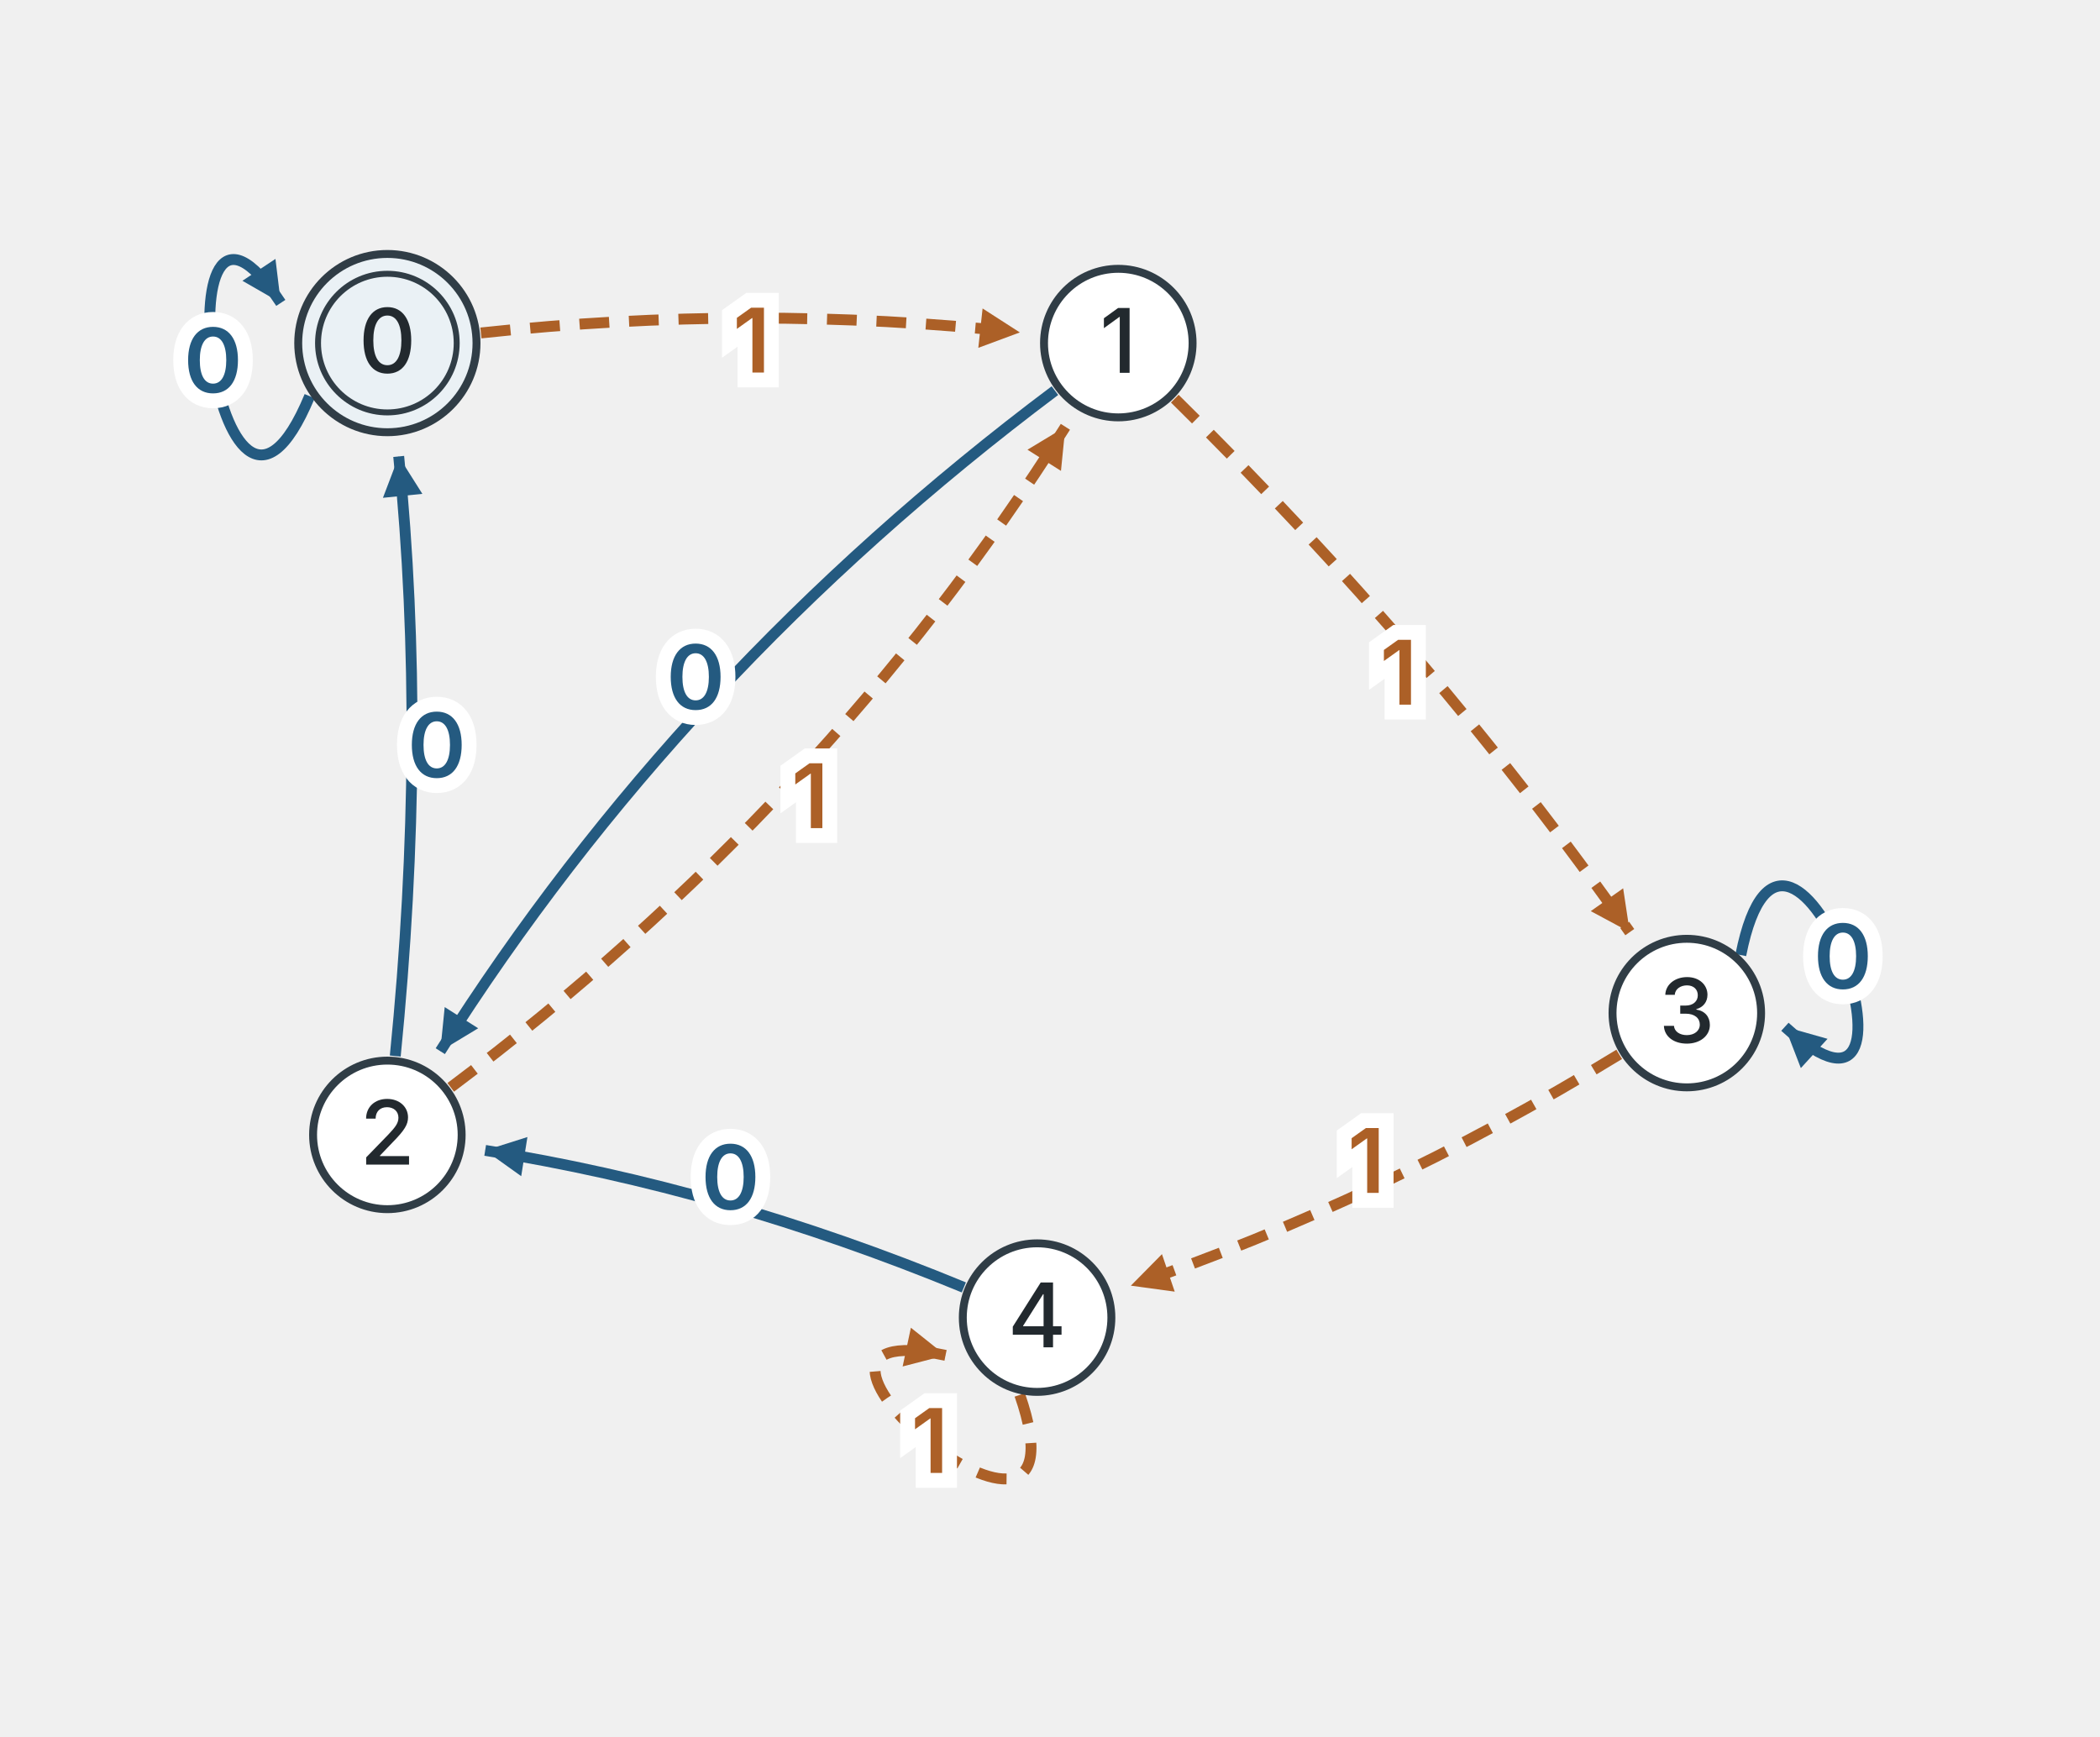
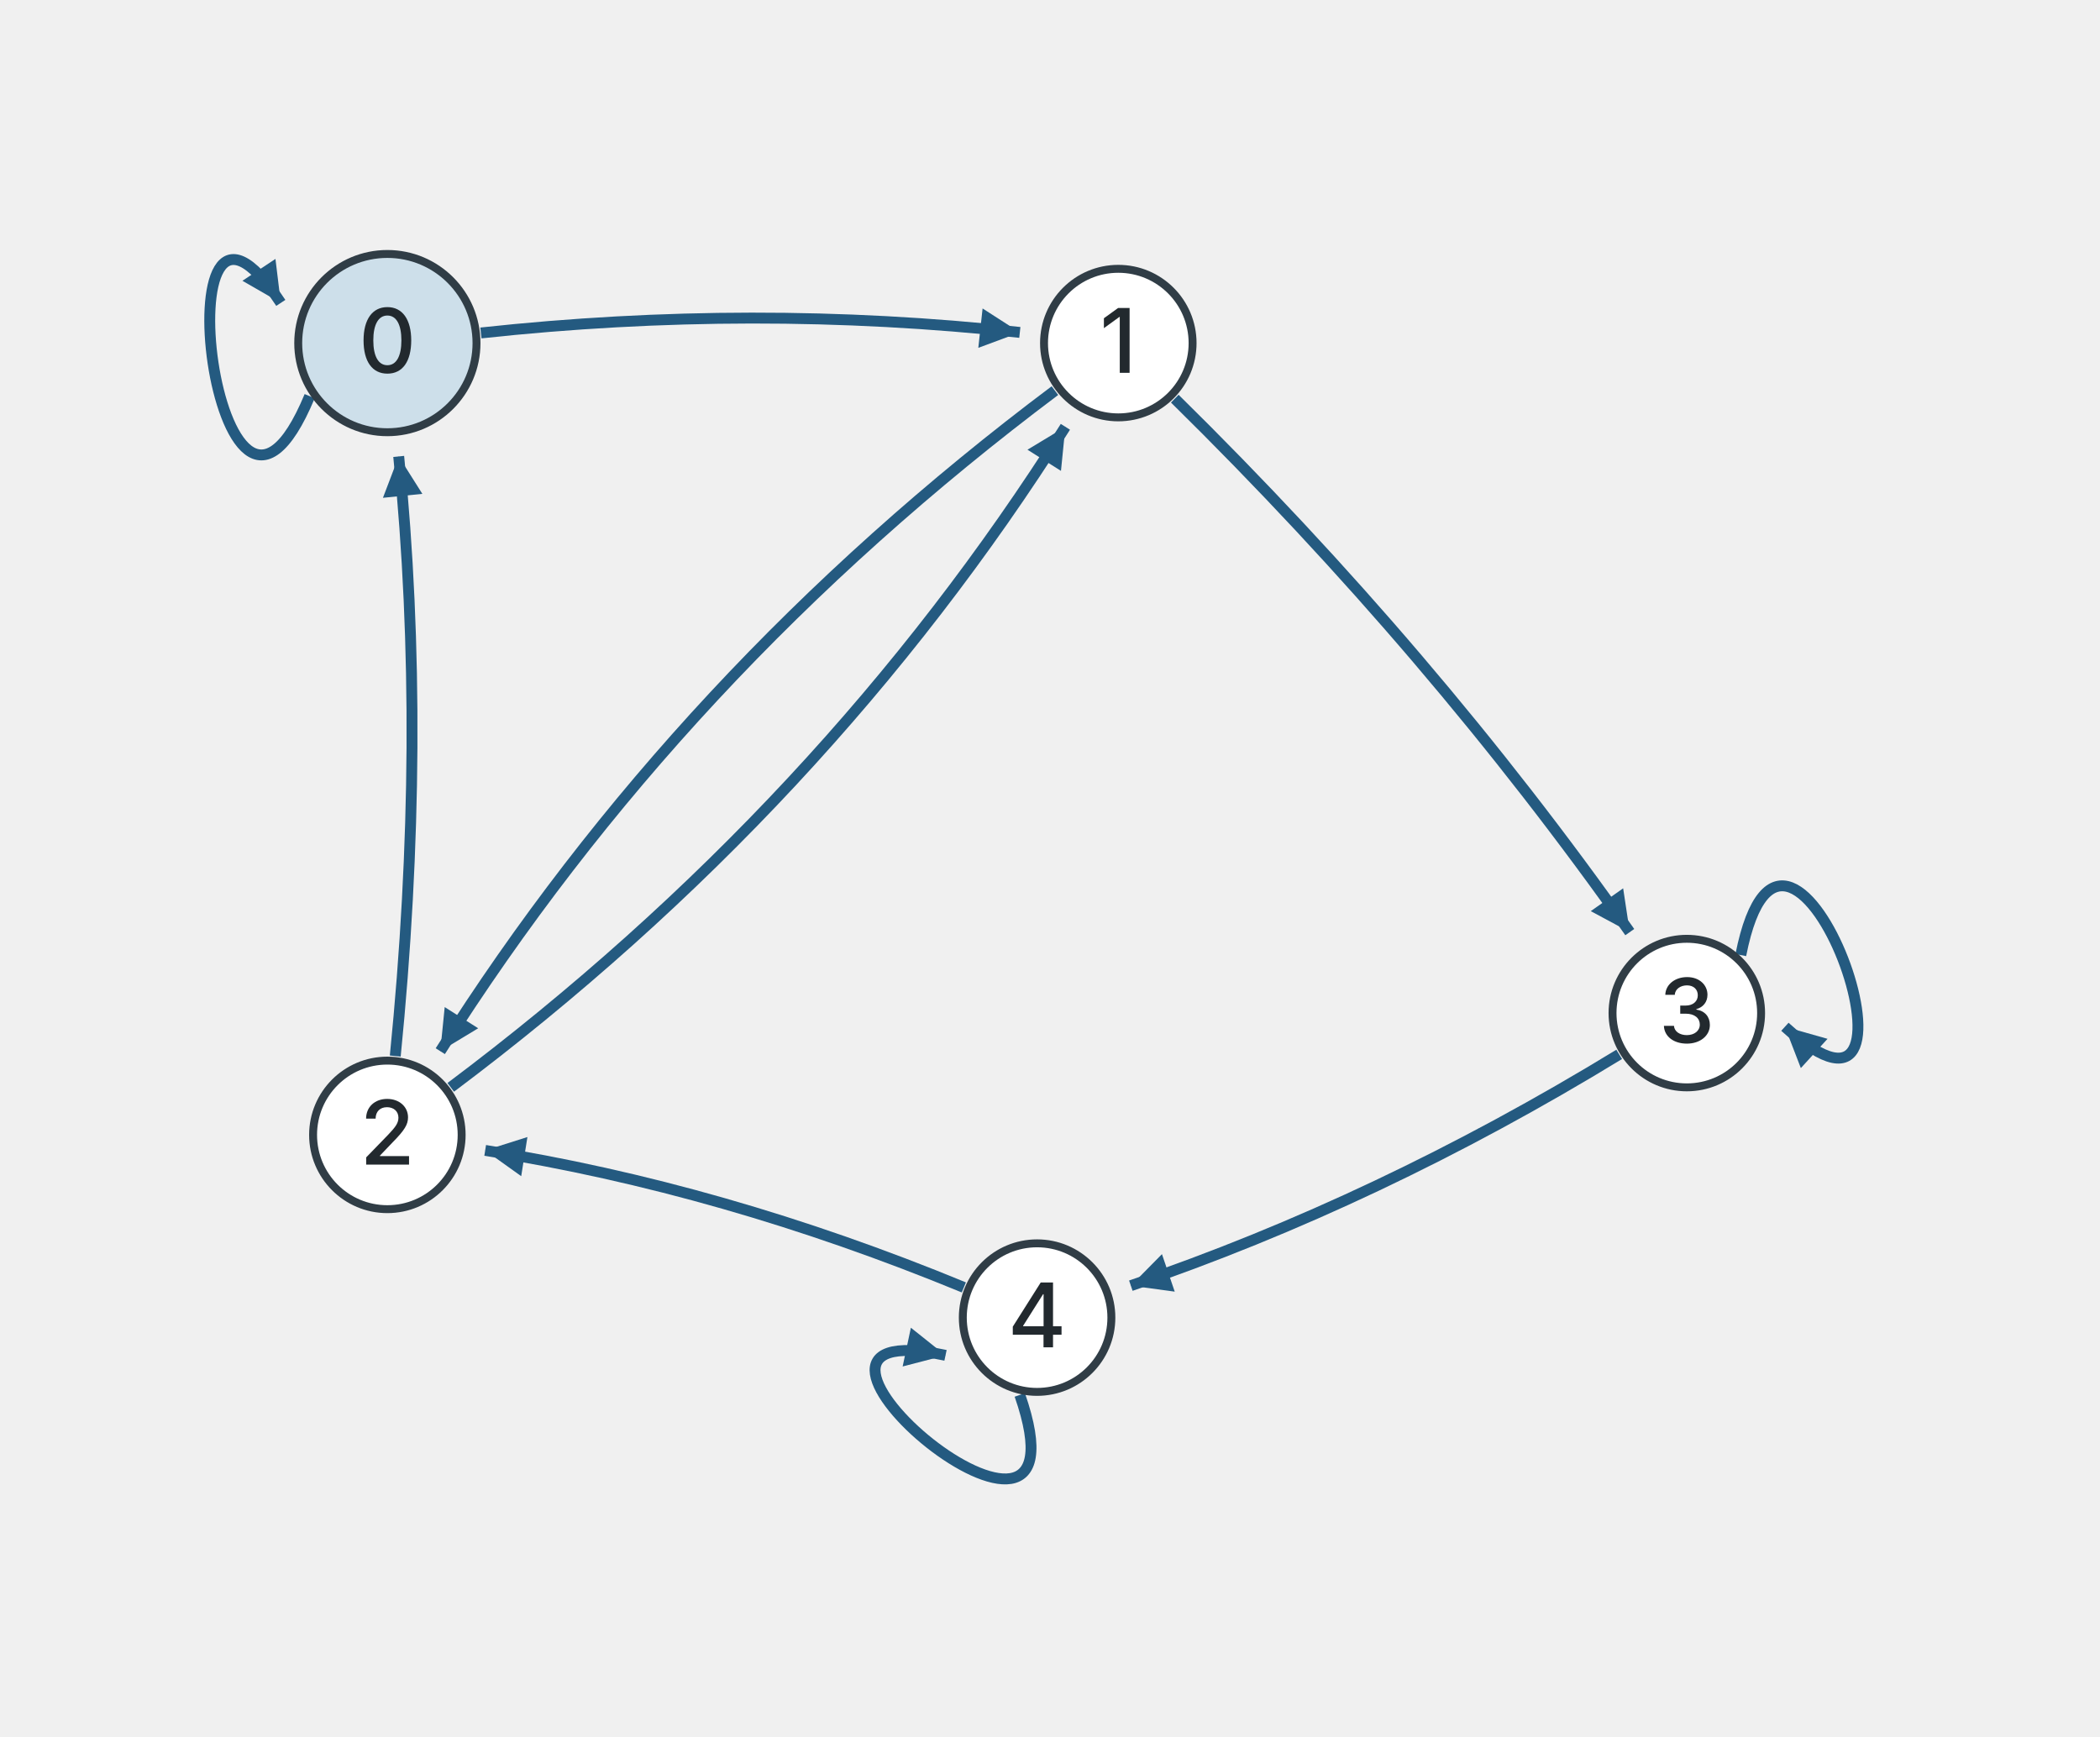
<svg xmlns="http://www.w3.org/2000/svg" width="520" height="430" viewBox="0 0 520 430" role="img" aria-labelledby="title desc">
  <defs>
    <marker id="arrow0" markerWidth="9" markerHeight="8" refX="8" refY="4" orient="auto" markerUnits="userSpaceOnUse">
      <path d="M0,0 L8,4 L0,8 Z" fill="#245a80" />
    </marker>
    <marker id="arrow1" markerWidth="9" markerHeight="8" refX="8" refY="4" orient="auto" markerUnits="userSpaceOnUse">
-       <path d="M0,0 L8,4 L0,8 Z" fill="#ac6027" />
+       <path d="M0,0 L8,4 L0,8 Z" fill="#245a80" />
    </marker>
  </defs>
  <g transform="translate(-62.0217 -85.364) scale(1.22625)" font-family="system-ui,-apple-system,Segoe UI,sans-serif">
    <path class="edge" data-source="0" data-port="0" data-target="0" d="M 113.111,149.616 C 94.215,195.113 81.915,92.448 107.281,130.781" fill="none" stroke="#245a80" stroke-width="2.2" marker-end="url(#arrow0)" />
-     <path class="edge" data-source="0" data-port="1" data-target="1" d="M 147.689,136.852 Q 202.600,130.900 256.516,136.745" fill="none" stroke="#ac6027" stroke-width="2.2" stroke-dasharray="6 4" marker-end="url(#arrow1)" />
+     <path class="edge" data-source="0" data-port="1" data-target="1" d="M 147.689,136.852 Q 202.600,130.900 256.516,136.745" fill="none" stroke="#245a80" stroke-width="2.2" marker-end="url(#arrow1)" />
    <path class="edge" data-source="1" data-port="0" data-target="2" d="M 263.601,148.501 Q 187.904,205.284 139.485,281.894" fill="none" stroke="#245a80" stroke-width="2.2" marker-end="url(#arrow0)" />
-     <path class="edge" data-source="1" data-port="1" data-target="3" d="M 287.805,150.121 Q 339.900,201.374 379.682,257.849" fill="none" stroke="#ac6027" stroke-width="2.2" stroke-dasharray="6 4" marker-end="url(#arrow1)" />
+     <path class="edge" data-source="1" data-port="1" data-target="3" d="M 287.805,150.121 Q 339.900,201.374 379.682,257.849" fill="none" stroke="#245a80" stroke-width="2.2" marker-end="url(#arrow1)" />
    <path class="edge" data-source="2" data-port="0" data-target="0" d="M 130.393,282.880 Q 136.800,218.850 131.090,161.786" fill="none" stroke="#245a80" stroke-width="2.2" marker-end="url(#arrow0)" />
-     <path class="edge" data-source="2" data-port="1" data-target="1" d="M 141.599,289.199 Q 217.296,232.416 265.715,155.806" fill="none" stroke="#ac6027" stroke-width="2.2" stroke-dasharray="6 4" marker-end="url(#arrow1)" />
+     <path class="edge" data-source="2" data-port="1" data-target="1" d="M 141.599,289.199 Q 217.296,232.416 265.715,155.806" fill="none" stroke="#245a80" stroke-width="2.2" marker-end="url(#arrow1)" />
    <path class="edge" data-source="3" data-port="0" data-target="3" d="M 402.101,262.488 C 411.589,214.590 444.618,307.599 411.008,276.967" fill="none" stroke="#245a80" stroke-width="2.2" marker-end="url(#arrow0)" />
-     <path class="edge" data-source="3" data-port="1" data-target="4" d="M 377.546,282.540 Q 328.995,312.194 278.931,329.250" fill="none" stroke="#ac6027" stroke-width="2.2" stroke-dasharray="6 4" marker-end="url(#arrow1)" />
+     <path class="edge" data-source="3" data-port="1" data-target="4" d="M 377.546,282.540 Q 328.995,312.194 278.931,329.250" fill="none" stroke="#245a80" stroke-width="2.2" marker-end="url(#arrow1)" />
    <path class="edge" data-source="4" data-port="0" data-target="2" d="M 245.208,329.602 Q 196.566,309.549 148.553,301.933" fill="none" stroke="#245a80" stroke-width="2.2" marker-end="url(#arrow0)" />
-     <path class="edge" data-source="4" data-port="1" data-target="4" d="M 256.508,351.314 C 272.516,397.444 197.027,333.860 241.508,343.318" fill="none" stroke="#ac6027" stroke-width="2.2" stroke-dasharray="6 4" marker-end="url(#arrow1)" />
-     <text class="port-label" data-source="0" data-port="0" x="93.598" y="148.885" text-anchor="middle" font-size="18" font-weight="600" fill="#245a80" stroke="white" stroke-width="6" paint-order="stroke">0</text>
-     <text class="port-label" data-source="0" data-port="1" x="202.351" y="144.849" text-anchor="middle" font-size="18" font-weight="600" fill="#ac6027" stroke="white" stroke-width="6" paint-order="stroke">1</text>
-     <text class="port-label" data-source="1" data-port="0" x="191.049" y="212.849" text-anchor="middle" font-size="18" font-weight="600" fill="#245a80" stroke="white" stroke-width="6" paint-order="stroke">0</text>
-     <text class="port-label" data-source="1" data-port="1" x="333.009" y="211.915" text-anchor="middle" font-size="18" font-weight="600" fill="#ac6027" stroke="white" stroke-width="6" paint-order="stroke">1</text>
-     <text class="port-label" data-source="2" data-port="0" x="138.771" y="226.591" text-anchor="middle" font-size="18" font-weight="600" fill="#245a80" stroke="white" stroke-width="6" paint-order="stroke">0</text>
-     <text class="port-label" data-source="2" data-port="1" x="214.151" y="236.851" text-anchor="middle" font-size="18" font-weight="600" fill="#ac6027" stroke="white" stroke-width="6" paint-order="stroke">1</text>
-     <text class="port-label" data-source="3" data-port="0" x="422.716" y="269.253" text-anchor="middle" font-size="18" font-weight="600" fill="#245a80" stroke="white" stroke-width="6" paint-order="stroke">0</text>
-     <text class="port-label" data-source="3" data-port="1" x="326.495" y="310.517" text-anchor="middle" font-size="18" font-weight="600" fill="#ac6027" stroke="white" stroke-width="6" paint-order="stroke">1</text>
-     <text class="port-label" data-source="4" data-port="0" x="198.077" y="313.845" text-anchor="middle" font-size="18" font-weight="600" fill="#245a80" stroke="white" stroke-width="6" paint-order="stroke">0</text>
-     <text class="port-label" data-source="4" data-port="1" x="238.331" y="367.068" text-anchor="middle" font-size="18" font-weight="600" fill="#ac6027" stroke="white" stroke-width="6" paint-order="stroke">1</text>
-     <g class="node" data-state="0">
-       <circle cx="128.800" cy="138.900" r="18" fill="#eaf1f5" stroke="#303d46" stroke-width="1.6" />
-       <circle cx="128.800" cy="138.900" r="14" fill="none" stroke="#303d46" stroke-width="1.2" />
+     <path class="edge" data-source="4" data-port="1" data-target="4" d="M 256.508,351.314 C 272.516,397.444 197.027,333.860 241.508,343.318" fill="none" stroke="#245a80" stroke-width="2.2" marker-end="url(#arrow1)" />
+     <g class="node" data-vertex="0">
+       <circle cx="128.800" cy="138.900" r="18" fill="#cddfea" stroke="#303d46" stroke-width="1.6" />
      <text x="128.800" y="144.900" text-anchor="middle" font-size="18" font-weight="500" fill="#22292e">0</text>
    </g>
-     <g class="node" data-state="1">
+     <g class="node" data-vertex="1">
      <circle cx="276.400" cy="138.900" r="15" fill="white" stroke="#303d46" stroke-width="1.6" />
      <text x="276.400" y="144.900" text-anchor="middle" font-size="18" font-weight="500" fill="#22292e">1</text>
    </g>
-     <g class="node" data-state="2">
+     <g class="node" data-vertex="2">
      <circle cx="128.800" cy="298.800" r="15" fill="white" stroke="#303d46" stroke-width="1.6" />
      <text x="128.800" y="304.800" text-anchor="middle" font-size="18" font-weight="500" fill="#22292e">2</text>
    </g>
-     <g class="node" data-state="3">
+     <g class="node" data-vertex="3">
      <circle cx="391.200" cy="274.200" r="15" fill="white" stroke="#303d46" stroke-width="1.6" />
      <text x="391.200" y="280.200" text-anchor="middle" font-size="18" font-weight="500" fill="#22292e">3</text>
    </g>
-     <g class="node" data-state="4">
+     <g class="node" data-vertex="4">
      <circle cx="260.000" cy="335.700" r="15" fill="white" stroke="#303d46" stroke-width="1.6" />
      <text x="260.000" y="341.700" text-anchor="middle" font-size="18" font-weight="500" fill="#22292e">4</text>
    </g>
  </g>
</svg>
